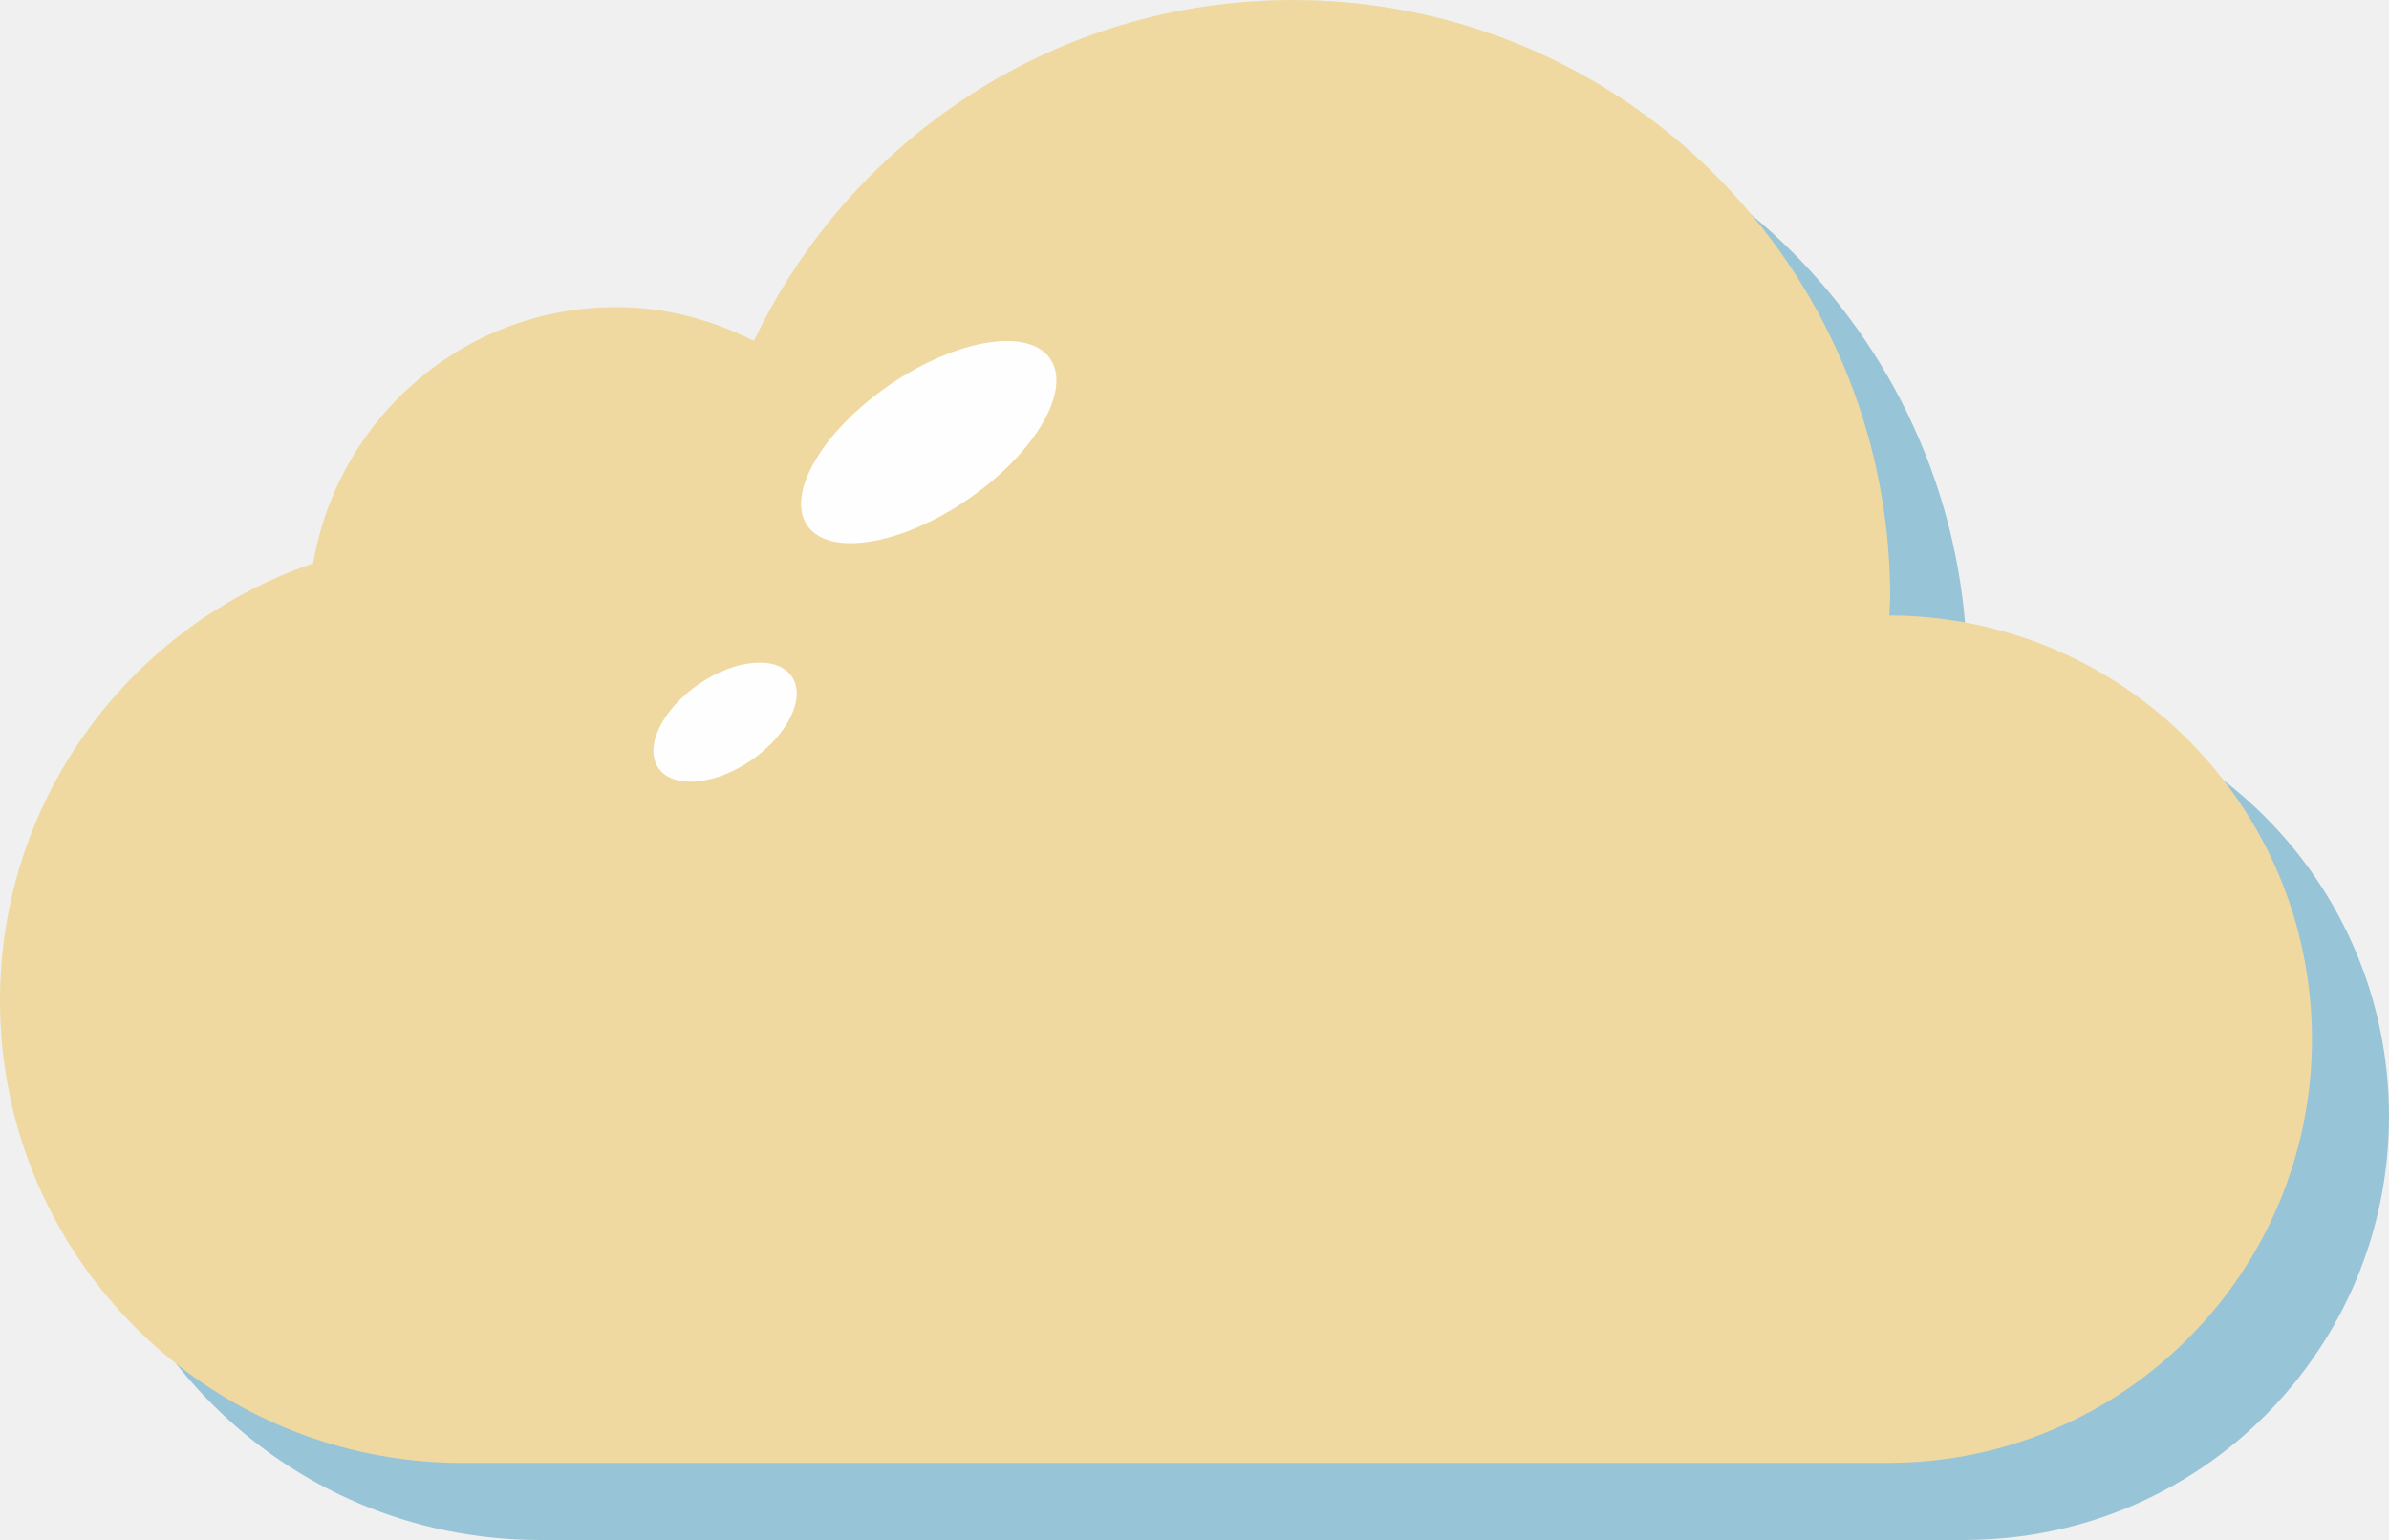
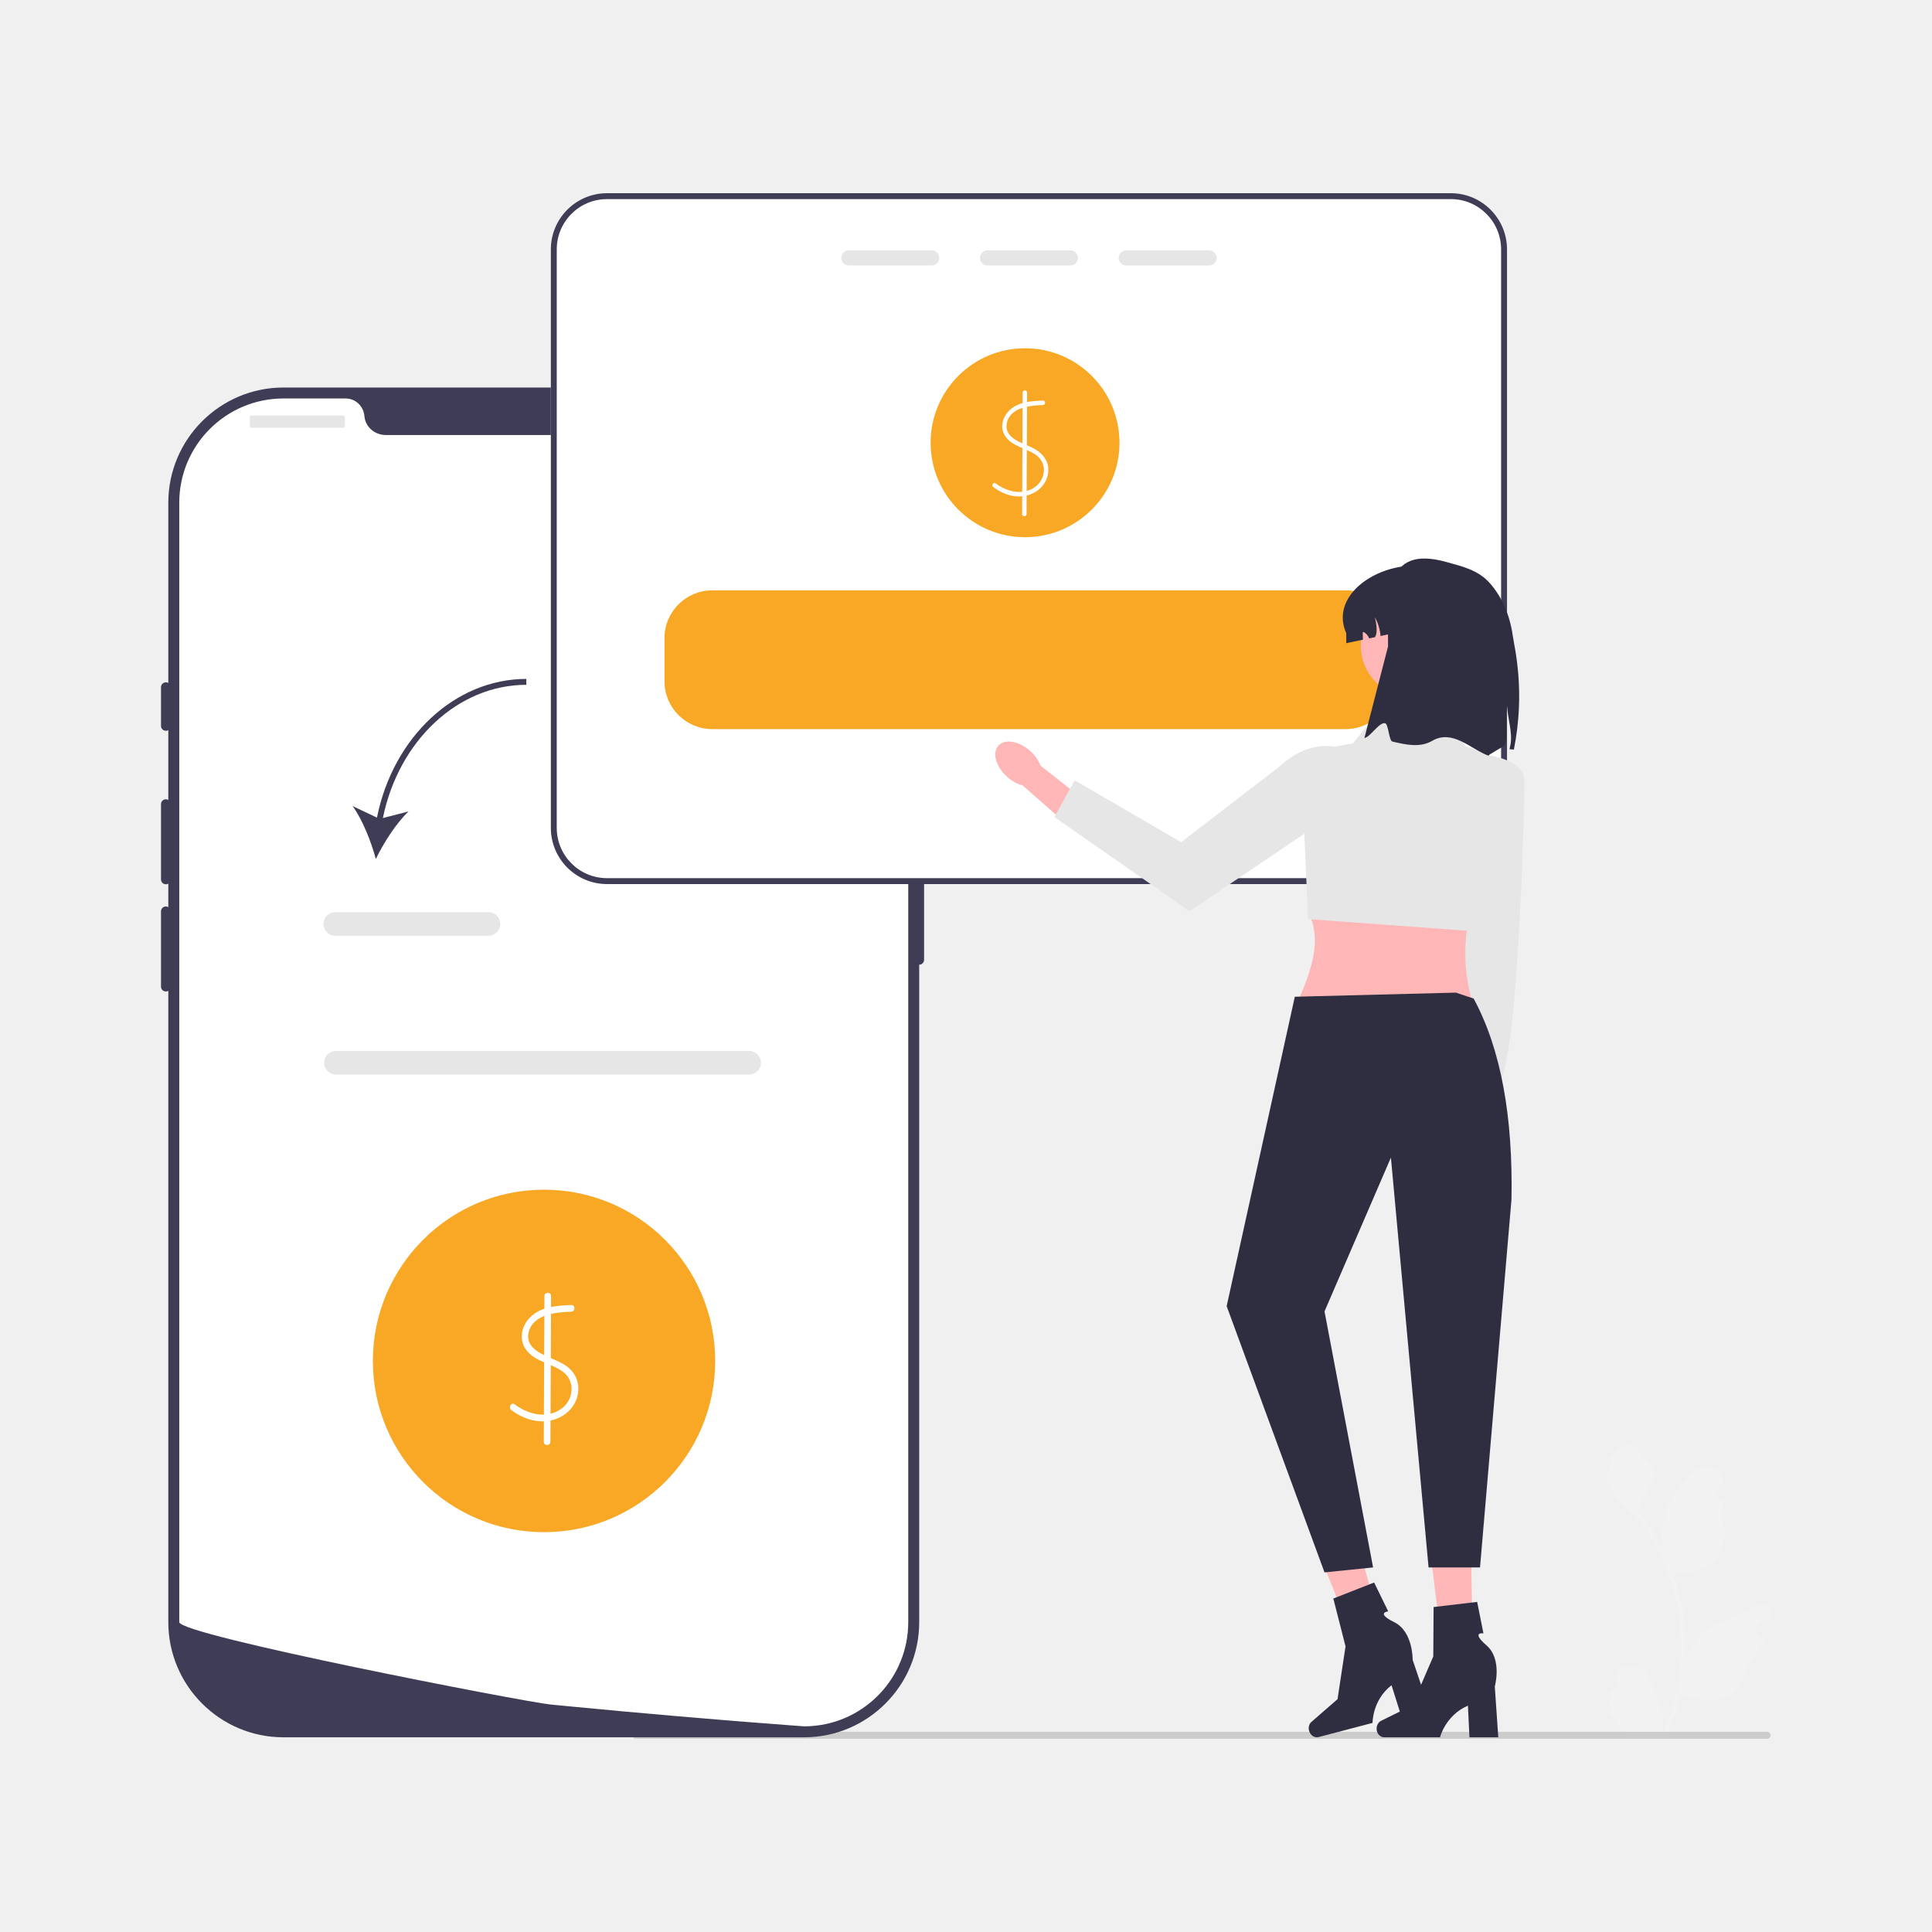
- <svg xmlns="http://www.w3.org/2000/svg" fill="none" version="1.1" width="129.158" height="83.28" viewBox="0 0 129.158 83.28">
-   <g style="mix-blend-mode:passthrough">
-     <g>
-       <path d="M106.309,37.451C106.317,37.121,106.357,36.795,106.357,36.462C106.357,18.626,91.899,4.167,74.063,4.167C61.195,4.167,50.118,11.712,44.926,22.601C42.675,21.47,40.173,20.774,37.483,20.774C29.238,20.774,22.438,26.773,21.099,34.635C11.255,37.996,4.167,47.303,4.167,58.282C4.167,72.081,15.353,83.268,29.149,83.28C29.149,83.28,106.358,83.28,106.358,83.28C106.358,83.28,106.358,83.276,106.358,83.276C118.965,83.211,129.158,72.98,129.158,60.365C129.158,47.726,118.936,37.487,106.309,37.451C106.309,37.451,106.309,37.451,106.309,37.451Z" fill="#98C4D8" fill-opacity="1" />
+ <svg xmlns="http://www.w3.org/2000/svg" width="240" height="240">
+   <g fill="none" transform="translate(20 24)">
+     <path fill="#F2F2F2" d="M180.11 186.01c.756.047 1.175-.894.602-1.443l-.057-.226.023-.055c.766-1.827 3.361-1.814 4.121.015.674 1.625 1.532 3.251 1.743 4.968a6.615 6.615 0 0 1-.116 2.274 26.519 26.519 0 0 0 2.41-11.01c0-.952-.051-1.904-.158-2.854a26.274 26.274 0 0 0-.365-2.315 26.829 26.829 0 0 0-5.315-11.366 7.132 7.132 0 0 1-2.967-3.079c-.23-.47-.41-.974-.495-1.488.145.02.545-2.181.436-2.316.201-.306.561-.458.781-.756 1.093-1.483 2.6-1.224 3.386.791 1.68.848 1.696 2.255.665 3.608-.656.86-.746 2.025-1.32 2.947.058.076.12.149.179.225a26.992 26.992 0 0 1 2.816 4.463c-.224-1.748.106-3.854.67-5.212.64-1.546 1.842-2.85 2.9-4.186 1.27-1.607 3.876-.905 4.1 1.13l.006.06a7.876 7.876 0 0 0-.462.282c-.858.568-.56 1.898.455 2.054l.023.004a11.238 11.238 0 0 1-.296 1.68c1.357 5.25-1.572 7.162-5.756 7.248-.092.048-.182.095-.275.14a26.852 26.852 0 0 1 1.014 3.66 26.187 26.187 0 0 1 .45 7.537l.007-.049c.3-1.544 1.139-2.987 2.356-3.987 1.813-1.49 4.374-2.039 6.33-3.236.942-.577 2.149.168 1.984 1.26l-.008.053a7.583 7.583 0 0 0-1.311.692c-.858.567-.562 1.897.454 2.054l.024.004.047.007a11.244 11.244 0 0 1-2.067 3.239c-.848 4.583-4.493 5.018-8.391 3.683h-.003a27.55 27.55 0 0 1-1.85 5.4h-6.605c-.024-.072-.045-.148-.067-.222.611.038 1.227.002 1.828-.109-.49-.601-.98-1.208-1.47-1.81a.41.41 0 0 1-.03-.035l-.749-.922c-.013-.944.095-1.886.322-2.802z" />
+     <path fill="#CCC" d="M58.564 191.564c0 .242.195.436.437.436h140.512a.435.435 0 0 0 .436-.436.435.435 0 0 0-.436-.437H59a.435.435 0 0 0-.437.437z" />
+     <path fill="#3F3D56" d="M79.886 191.814H15.21c-7.887 0-14.302-6.419-14.302-14.308V38.448c0-7.89 6.415-14.309 14.302-14.309h64.676c7.886 0 14.302 6.42 14.302 14.309v139.058c0 7.89-6.416 14.308-14.302 14.308z" />
+     <path fill="#3F3D56" d="M94.188 75.289a.606.606 0 0 0-.605.605v19.371a.606.606 0 0 0 1.21 0v-19.37a.606.606 0 0 0-.605-.606z" />
+     <path fill="#FFF" d="M92.826 38.448v139.055c0 6.868-5.342 12.485-12.097 12.921h-.004c-.1.006-.199.012-.302.015-.178.009-.357.012-.538.012 0 0-.666-.048-1.882-.14a890.1 890.1 0 0 1-5.246-.405c-.668-.051-1.373-.109-2.118-.17-1.482-.12-3.11-.253-4.855-.405-.696-.058-1.416-.121-2.151-.184-4.136-.356-8.27-.733-12.403-1.132a356.72 356.72 0 0 1-2.27-.218l-.604-.061c-3.165-.312-46.087-8.61-46.087-10.233V38.448c0-7.152 5.794-12.948 12.942-12.948h7.726c1.235 0 2.227.962 2.333 2.194.009.082.018.163.033.245.224 1.238 1.358 2.1 2.617 2.1h39.255c1.259 0 2.394-.862 2.618-2.1.014-.082.024-.163.033-.245.106-1.232 1.098-2.194 2.332-2.194h7.727c7.148 0 12.941 5.796 12.941 12.948z" />
+     <path fill="#3F3D56" d="M.605 60.761a.606.606 0 0 0-.605.606v4.842a.606.606 0 0 0 1.21 0v-4.842a.606.606 0 0 0-.605-.606zm0 14.528a.606.606 0 0 0-.605.605v9.383a.606.606 0 0 0 1.21 0v-9.383a.606.606 0 0 0-.605-.605zm0 13.317a.606.606 0 0 0-.605.606v9.382a.606.606 0 0 0 1.21 0v-9.382a.606.606 0 0 0-.605-.606z" />
+     <g fill="#E6E6E6" transform="translate(11.042 26.712)">
+       <rect width="11.798" height="1.513" y=".908" rx=".114" />
+       <ellipse cx="63.028" cy="1.211" rx="1.21" ry="1.211" />
+       <ellipse cx="66.356" cy="1.211" rx="1.21" ry="1.211" />
+       <ellipse cx="69.683" cy="1.211" rx="1.21" ry="1.211" />
+       <path d="M62.016 82.772H10.693a1.468 1.468 0 0 1-1.467-1.467c0-.808.658-1.467 1.467-1.467h51.323c.808 0 1.466.658 1.466 1.467 0 .81-.658 1.467-1.466 1.467z" />
    </g>
-     <g>
-       <path d="M102.142,33.284C102.15,32.954,102.19,32.628,102.19,32.295C102.19,14.459,87.732,0,69.896,0C57.028,0,45.951,7.544,40.759,18.434C38.509,17.303,36.006,16.607,33.316,16.607C25.072,16.607,18.271,22.605,16.932,30.468C7.089,33.829,0,43.135,0,54.115C0,67.914,11.187,79.101,24.982,79.113C24.982,79.113,102.191,79.113,102.191,79.113C102.191,79.113,102.191,79.109,102.191,79.109C114.798,79.044,124.992,68.813,124.992,56.198C124.991,43.559,114.769,33.32,102.142,33.284C102.142,33.284,102.142,33.284,102.142,33.284Z" fill="#EFD9A0" fill-opacity="1" />
-     </g>
-     <g>
-       <path d="M43.644,28.42C44.816,30.127,48.707,29.491,52.333,27C55.96,24.509,57.95,21.106,56.777,19.399C55.605,17.693,51.715,18.329,48.088,20.82C44.461,23.311,42.472,26.714,43.644,28.42C43.644,28.42,43.644,28.42,43.644,28.42Z" fill="#FEFEFE" fill-opacity="1" />
-     </g>
-     <g>
-       <path d="M35.594,41.531C36.375,42.669,38.623,42.482,40.614,41.115C42.605,39.747,43.586,37.716,42.804,36.578C42.023,35.44,39.775,35.627,37.784,36.994C35.793,38.362,34.812,40.393,35.594,41.531C35.594,41.531,35.594,41.531,35.594,41.531Z" fill="#FEFEFE" fill-opacity="1" />
-     </g>
+     <ellipse cx="47.581" cy="145.06" fill="#F9A826" rx="21.262" ry="21.272" />
+     <path fill="#FFF" d="M50.96 138.115c-1.795.073-3.823.197-5.15 1.574-1.152 1.197-1.404 2.973-.236 4.25 1.172 1.282 2.993 1.455 4.344 2.454 1.585 1.174 1.353 3.495-.181 4.607-1.81 1.312-4.147.7-5.8-.547-.424-.32-.836.396-.417.712 1.482 1.118 3.416 1.74 5.249 1.206 1.654-.483 2.936-1.832 3.066-3.587a3.4 3.4 0 0 0-.697-2.35c-.549-.697-1.34-1.127-2.14-1.476-1.378-.602-3.75-1.38-3.349-3.34.485-2.373 3.374-2.599 5.31-2.678.53-.022.532-.847 0-.825z" />
+     <path fill="#FFF" d="M47.63 136.992l-.078 18.115c-.003.531.822.532.824 0l.08-18.115c.002-.532-.823-.532-.825 0zM160.234 0H55.402c-3.846 0-6.973 3.128-6.973 6.976v71.87c0 3.848 3.127 6.976 6.973 6.976h104.831c3.846 0 6.973-3.128 6.973-6.975V6.976c0-3.848-3.127-6.976-6.973-6.976z" />
+     <ellipse cx="107.335" cy="30.997" fill="#F9A826" rx="11.731" ry="11.736" />
+     <path fill="#FFF" d="M109.56 25.76c-1.451.06-3.086.152-4.185 1.233-.91.896-1.228 2.29-.392 3.344.88 1.11 2.345 1.32 3.494 2.03.714.441 1.188 1.11 1.203 1.968a2.596 2.596 0 0 1-.976 2.058c-1.521 1.236-3.595.724-5.033-.356-.283-.213-.558.264-.278.475 1.192.895 2.726 1.415 4.208 1.03 1.365-.355 2.464-1.43 2.612-2.864.156-1.513-.837-2.543-2.124-3.134-1.177-.54-3.24-1.115-3.046-2.793.247-2.133 2.858-2.373 4.518-2.44.352-.016.354-.566 0-.551z" />
+     <path fill="#FFF" d="M107.037 24.762l-.066 15.096c-.001.353.548.354.55 0l.066-15.096c.002-.354-.548-.354-.55 0z" />
+     <path fill="#3F3D56" d="M160.233 0H55.402c-3.846 0-6.973 3.128-6.973 6.976v71.87c0 3.848 3.127 6.976 6.973 6.976h104.831c3.846 0 6.973-3.128 6.973-6.975V6.976c0-3.848-3.127-6.976-6.973-6.976zm6.24 78.847a6.246 6.246 0 0 1-6.24 6.242H55.402a6.246 6.246 0 0 1-6.24-6.242V6.976a6.246 6.246 0 0 1 6.24-6.242h104.831a6.246 6.246 0 0 1 6.24 6.242v71.87z" />
+     <path fill="#E6E6E6" d="M95.73 7.097H85.445a.94.94 0 0 0 0 1.881h10.287a.94.94 0 0 0 0-1.881zm17.23 0h-10.286a.94.94 0 0 0 0 1.881h10.287a.94.94 0 0 0 0-1.881zm17.23 0h-10.286a.94.94 0 0 0 0 1.881h10.287a.94.94 0 0 0 0-1.881z" />
+     <path fill="#F9A826" d="M147.157 49.335H68.478a5.942 5.942 0 0 0-5.935 5.938v5.362a5.942 5.942 0 0 0 5.935 5.938h78.679a5.942 5.942 0 0 0 5.935-5.938v-5.362a5.942 5.942 0 0 0-5.935-5.938z" />
+     <path fill="#3F3D56" d="M26.827 77.567l-3.017-1.43c1.238 1.728 2.304 4.426 2.874 6.574.967-2 2.525-4.448 4.067-5.91l-3.188.82c1.965-9.633 9.355-16.55 17.818-16.55v-.733c-8.84 0-16.548 7.206-18.554 17.23z" />
+     <path fill="#E6E6E6" d="M40.713 92.247H21.65a1.469 1.469 0 0 1-1.466-1.467c0-.81.658-1.468 1.466-1.468h19.063a1.468 1.468 0 0 1 0 2.935z" />
+     <path fill="#FFB6B6" d="M167.526 87.468L167.333 102.447 163.608 115.799 160.631 114.687 161.952 102.449 161.779 85.887z" />
+     <ellipse cx="161.532" cy="117.576" fill="#FFB6B6" rx="3.533" ry="2.097" transform="rotate(-79.681 161.532 117.576)" />
+     <path fill="#E6E6E6" d="M163.005 69.634s6.382.088 6.376 3.48c-.003 1.914-.414 19.3-1.558 29.861-.882 8.144-2.566 10.27-2.566 10.27l-4.032-9.17 1.78-34.441z" />
+     <path fill="#FFB6B6" d="M162.841 100.236h-21.55c1.805-4.033 2.916-7.874 1.18-10.929l20.37-1.181c-1.018 4.124-1.142 8.171 0 12.11z" />
+     <path fill="#E6E6E6" d="M160.184 64.497l-8.561-.59-3.543 4.43-1.796.327a5.475 5.475 0 0 0-4.489 5.628l.699 15.885 20.463 1.493 4.903-20.686-5.904-2.352-1.772-4.135z" />
+     <path fill="#FFB6B6" d="M107.973 69.29c.608.546 1.041 1.185 1.27 1.804l6.116 4.842-2.389 2.844-5.946-5.218c-.64-.163-1.32-.527-1.928-1.073-1.387-1.25-1.868-2.978-1.074-3.861.795-.884 2.563-.587 3.951.661z" />
+     <path fill="#E6E6E6" d="M151.208 73.366l-23.431 15.83L110.98 77.5l2.521-4.57 13.22 7.687 12.19-9.366c4.342-4.08 9.783-3.288 12.296 2.114z" />
+     <ellipse cx="155.396" cy="56.225" fill="#FFB6B6" rx="6.352" ry="6.355" />
+     <path fill="#2F2E41" d="M164.029 54.664v1.233l-7.163-2.017-5.371 1.126a5.613 5.613 0 0 0-.708-2.333c.281 1.14.313 2.024.015 2.48l-.722.15a1.466 1.466 0 0 0-.642-.767c-.029-.018-.066-.033-.099-.022-.05.018-.055.084-.055.136.008.271.015.543.026.814l-2.075.433v-1.233c-1.99-4.48 3.257-8.358 8.399-8.398 2.32-.019 4.417.938 5.939 2.457a8.384 8.384 0 0 1 2.456 5.941z" />
+     <path fill="#2F2E41" d="M168.059 69.114l-.54-.045c.038-.177.076-.352.111-.528.3-1.486-.36-3.376-.408-4.803-.255 1.507.18 3.362-.27 4.793-.05.16-2.008 1.186-2.061 1.343-2.167-.793-4.423-3.325-6.977-1.846-1.511.875-3.235.492-4.95.09-.425-.098-.484-2.196-.904-2.278-.753-.148-1.858 1.759-2.566 1.833l2.933-11.37c0-6.184-.573-12.674 7.258-10.487 1.97.55 3.919.982 5.372 2.608 1.454 1.628 2.49 3.905 2.856 6.496.221 1.564 1.601 6.874.146 14.194z" />
+     <path fill="#FFB7B7" d="M163.002 183.447L159.506 183.53 157.557 167.816 162.716 167.694 163.002 183.447z" />
+     <path fill="#2F2E41" d="M151.007 190.745c0 .59.42 1.07.936 1.07h6.94s.683-2.747 3.467-3.929l.192 3.928h3.58l-.434-6.316s.958-3.38-1.031-5.107c-1.989-1.727-.378-1.487-.378-1.487l-.782-3.91-5.41.637-.04 6.137-2.625 6.092-3.85 1.902c-.343.17-.565.556-.565.983z" />
+     <path fill="#FFB7B7" d="M152.365 180.886L149.005 181.854 143.134 167.149 148.094 165.721z" />
+     <path fill="#2F2E41" d="M142.614 190.99c.15.571.677.928 1.177.797l6.712-1.762s-.036-2.83 2.358-4.68l1.182 3.751 3.463-.908-2.022-6s.07-3.512-2.293-4.678c-2.361-1.166-.743-1.342-.743-1.342l-1.748-3.583-5.07 1.99 1.517 5.945-.994 6.558-3.241 2.819c-.289.25-.406.68-.297 1.093zm18.244-91.683l2.2.734c3.439 6.354 4.897 14.793 4.703 24.968l-3.907 45.703h-6.392l-4.678-50.915-8.248 19.11 6.035 31.805-6.035.616-12.155-33.072 8.465-38.437 20.012-.512z" />
  </g>
</svg>
